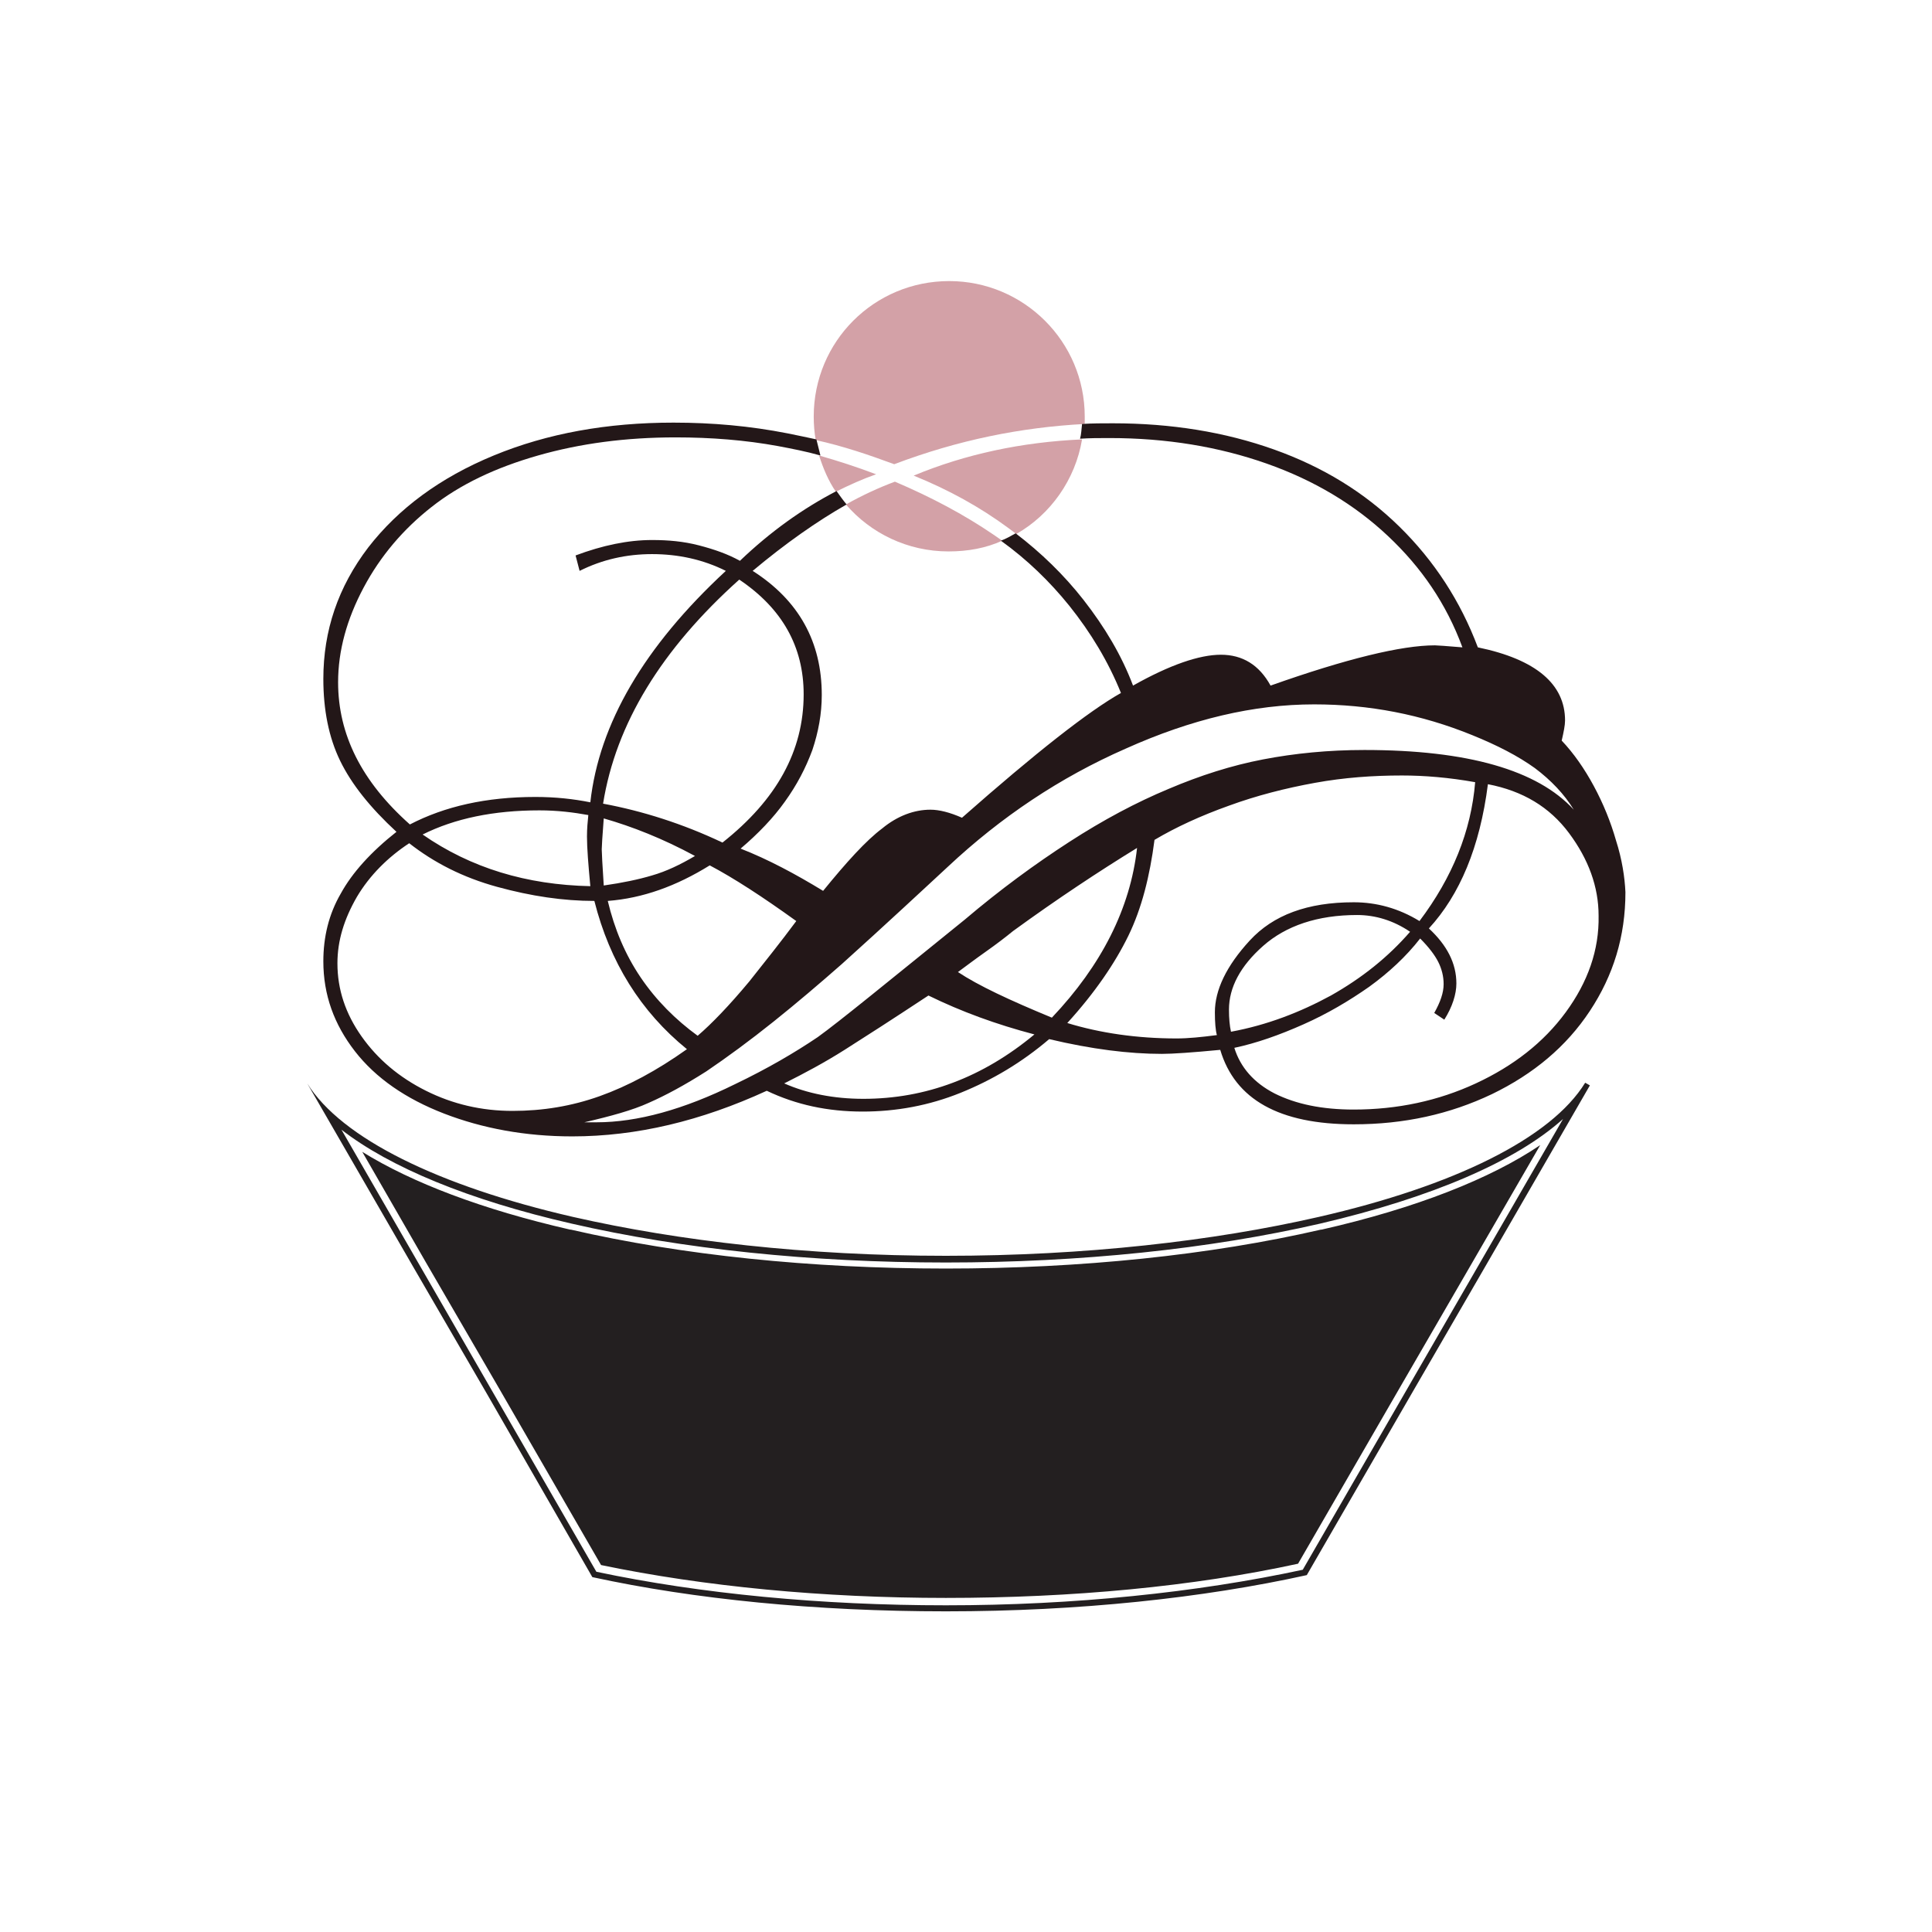
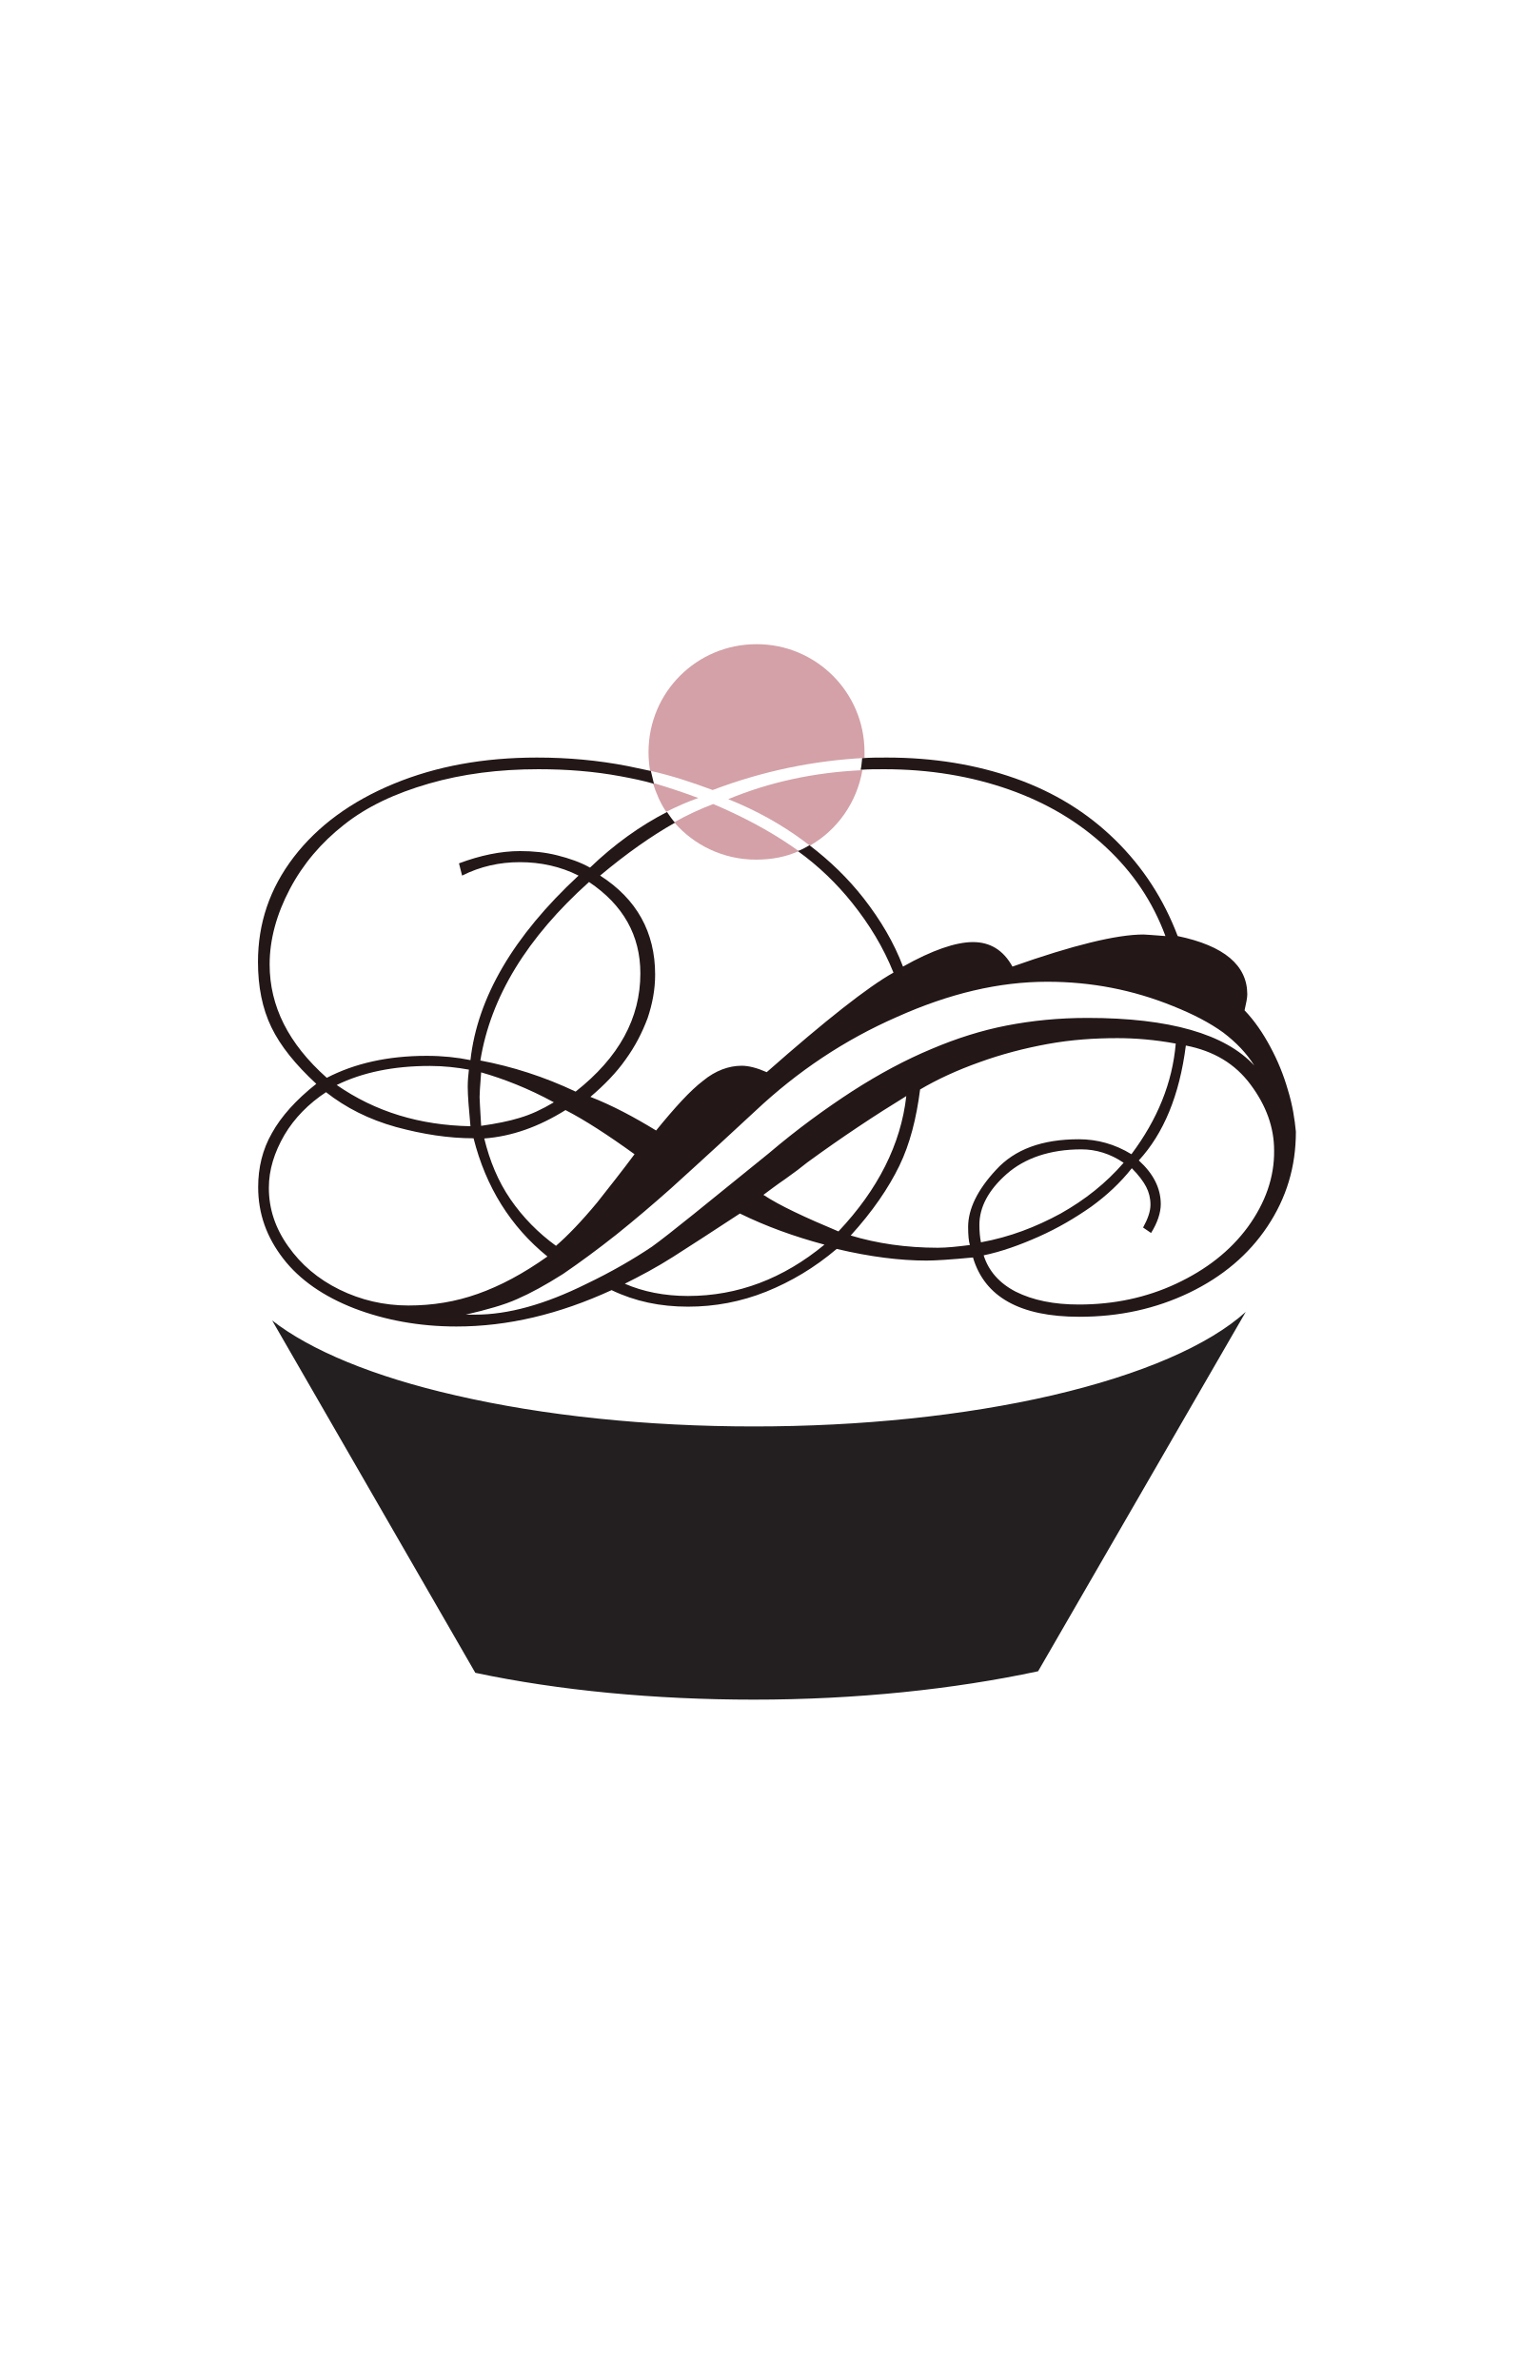
- <svg xmlns="http://www.w3.org/2000/svg" viewBox="0 0 288 288" enable-background="new 0 0 288 288">
-   <path fill="#D3A1A7" d="M130.6 70.7c-2 .7-4 1.6-6 2.6-1.1-1.6-1.9-3.5-2.5-5.4 2.8.8 5.6 1.7 8.5 2.8zm17.5 9l1.3.9c-2.4 1.1-5.1 1.6-8 1.6-6.1 0-11.6-2.7-15.3-7 2.5-1.4 4.9-2.5 7.3-3.4 5.4 2.3 10.3 4.9 14.7 7.9zm-11.9-8.8c7.7-3.2 16.1-5 25.1-5.4-1 6-4.7 11.2-9.8 14.1l-1.2-.9c-4.2-3.1-8.9-5.7-14.1-7.8zm25.5-8.8v1.1c-9.5.5-18.9 2.4-28.4 6-3.8-1.4-7.6-2.7-11.7-3.6-.2-1.1-.3-2.3-.3-3.5 0-11.2 9-20.2 20.2-20.2 11.1 0 20.2 9 20.2 20.2z" />
-   <path fill="#231718" d="M240.9 125.3c-.8-2.8-1.9-5.5-3.3-8.1-1.4-2.6-3-4.9-4.8-6.8.3-1.3.5-2.3.5-3 0-5.4-4.3-9.1-13-10.9-2.6-6.9-6.5-12.9-11.7-18-5.2-5.1-11.4-8.9-18.7-11.5-7.3-2.6-15.3-3.9-24-3.9-1.5 0-3.1 0-4.6.1-.1.8-.1 1.5-.3 2.2 1.4-.1 2.9-.1 4.4-.1 8.5 0 16.3 1.3 23.4 3.8 7.1 2.5 13.1 6.1 18.1 10.8s8.7 10.1 11.1 16.6c-2.4-.2-3.8-.3-4.1-.3-5 0-13.2 2-24.5 6-1.7-3.1-4.2-4.6-7.4-4.6s-7.6 1.5-13.1 4.6c-1.7-4.5-4.2-8.7-7.4-12.8-2.9-3.7-6.3-7-10.1-9.9-.7.4-1.4.8-2.2 1.1 3.9 2.8 7.3 6.1 10.2 9.7 3.2 4 5.8 8.3 7.7 13-4.8 2.7-12.7 8.9-23.7 18.6-1.8-.8-3.4-1.2-4.7-1.2-2.4 0-4.9.9-7.2 2.8-2.4 1.8-5.3 5-8.8 9.3-4.1-2.5-8.2-4.7-12.3-6.3 2.6-2.2 4.9-4.6 6.6-7 1.8-2.5 3.1-5 4.1-7.7.9-2.7 1.4-5.4 1.4-8.2 0-7.9-3.4-14.1-10.3-18.5 4.9-4.1 9.6-7.4 14-9.9-.5-.6-1-1.3-1.5-2-5 2.6-9.8 6-14.4 10.4-1.8-1-3.8-1.7-6.1-2.3-2.3-.6-4.6-.8-7-.8-3.6 0-7.4.8-11.4 2.3l.6 2.3c3.4-1.7 7-2.5 10.8-2.5 3.9 0 7.6.8 11 2.5-12.2 11.3-18.9 22.8-20.2 34.5-2.5-.5-5.2-.8-8.2-.8-7.3 0-13.5 1.4-18.7 4.1-7.2-6.4-10.7-13.4-10.7-21.2 0-4.7 1.3-9.4 3.8-14.1 2.5-4.7 5.9-8.7 10.1-12 4.3-3.4 9.6-5.9 15.9-7.7 6.3-1.8 13.1-2.7 20.5-2.7 5.3 0 10.4.4 15.3 1.3 2.1.4 4.2.8 6.3 1.4l-.6-2.4c-1.4-.3-2.8-.6-4.3-.9-5.6-1.1-11.2-1.6-17-1.6-9.9 0-18.8 1.6-26.8 4.9-8 3.3-14.2 7.9-18.7 13.7-4.5 5.9-6.7 12.4-6.7 19.6 0 4.6.8 8.7 2.5 12.2s4.5 7 8.4 10.6c-3.8 3-6.6 6.1-8.3 9.2-1.8 3.1-2.6 6.5-2.6 10.1 0 5 1.6 9.4 4.7 13.4s7.6 7.1 13.3 9.3c5.7 2.2 12.1 3.4 19.1 3.4 9.6 0 19.2-2.3 29-6.8 4.4 2.1 9.1 3.1 14.3 3.1 5 0 9.9-.9 14.6-2.8 4.7-1.9 9.1-4.5 13.2-8 6.3 1.5 11.9 2.2 16.8 2.2 1.6 0 4.5-.2 8.7-.6 2.2 7.4 8.8 11.1 19.9 11.1 7.5 0 14.3-1.5 20.6-4.5 6.2-3 11.1-7.1 14.6-12.4 3.5-5.3 5.3-11.1 5.3-17.7-.1-2.2-.5-4.9-1.4-7.7zm-122.2 12c-2.3 3.1-4.7 6.1-7 9-3 3.6-5.6 6.3-7.7 8.1-3.3-2.4-6.2-5.3-8.5-8.7-2.3-3.4-3.9-7.2-4.9-11.4 5.2-.4 10.2-2.2 15.2-5.3 3.6 1.9 7.9 4.7 12.9 8.3zm-8.5-50.9c6.4 4.3 9.6 10 9.6 17.1 0 8.4-4 15.7-12.1 22.1-5.9-2.8-11.9-4.7-17.8-5.8 1.9-11.9 8.7-23 20.3-33.4zm-20.2 35.6c4.2 1.2 8.8 3 13.6 5.6-2.2 1.3-4.3 2.3-6.4 2.9-2 .6-4.4 1.1-7.2 1.5-.2-3.1-.3-4.9-.3-5.4 0-.4.1-2 .3-4.6zm-9.6-1.2c2.7 0 5.1.3 7.3.7-.1 1-.2 2-.2 3.2 0 1.7.2 4.2.5 7.4-9.5-.2-17.8-2.7-25-7.7 4.8-2.4 10.6-3.6 17.4-3.6zm-4 44.8c-4.6 0-8.9-1-12.9-3s-7.2-4.7-9.6-8.1c-2.4-3.4-3.6-7-3.6-10.9 0-3.4 1-6.6 2.9-9.9 1.9-3.2 4.6-5.9 7.8-8 3.7 2.9 8 5.1 13.1 6.5 5.1 1.4 9.9 2.1 14.5 2.1 2.3 9.1 6.9 16.5 13.8 22.1-4.5 3.2-8.8 5.5-13 7-4.2 1.5-8.5 2.2-13 2.2zm33.2-4c-7.7 3.8-14.6 5.7-20.7 5.7h-1.8c3.9-.9 7.2-1.8 9.6-2.9 2.5-1.1 5.3-2.6 8.6-4.7 3.1-2.1 6.5-4.6 10-7.4 3.5-2.8 6.9-5.7 10.2-8.6 3.2-2.9 6.3-5.7 9.1-8.3 2.8-2.6 5.1-4.7 6.7-6.2 7.9-7.4 16.7-13.3 26.5-17.6 9.8-4.4 19.1-6.6 28.1-6.6 8.2 0 16 1.5 23.6 4.6 3.7 1.5 6.8 3.1 9.3 4.9 2.4 1.8 4.4 3.9 5.8 6.2-5.4-5.9-15.8-8.9-31.2-8.9-5.4 0-10.4.5-15.1 1.4-4.7.9-9.4 2.4-14.1 4.4-4.8 2-9.7 4.6-14.8 7.9-5.1 3.3-10.3 7.1-15.6 11.6-11.5 9.3-18.7 15.2-21.9 17.5-3.4 2.3-7.5 4.7-12.3 7zm19.1 2.2c-4.4 0-8.4-.8-11.8-2.3 3-1.5 6-3.1 9-5s7.2-4.6 12.5-8.1c4.9 2.4 10.1 4.3 15.8 5.8-7.7 6.4-16.2 9.6-25.5 9.6zm14.1-18.9c1.1-.8 2.4-1.8 4.1-3 1.7-1.2 3-2.2 4.1-3.1 6.6-4.8 12.8-8.9 18.5-12.4-1 9-5.3 17.5-12.7 25.3-6.3-2.6-11-4.8-14-6.8zm38.6 9.4c-2.3.3-4.3.5-6 .5-5.9 0-11.4-.8-16.3-2.3 4.1-4.5 7.1-8.9 9.1-13s3.2-8.9 3.9-14.3c3.2-1.9 6.9-3.6 11.1-5.1 4.1-1.5 8.4-2.6 12.8-3.4 4.4-.8 8.7-1.1 13-1.1 3.3 0 7 .3 10.9 1-.6 7.3-3.4 14.2-8.3 20.7-3.1-1.9-6.4-2.8-9.8-2.8-6.9 0-12 1.9-15.5 5.7-3.5 3.8-5.2 7.4-5.2 10.7 0 1.5.1 2.7.3 3.4zm1.8-3.8c0-3.3 1.7-6.5 5.1-9.5 3.4-3 8.1-4.6 14-4.6 2.7 0 5.4.8 7.9 2.5-3.3 3.8-7.2 6.9-11.8 9.5-4.6 2.5-9.5 4.4-14.9 5.4-.2-.9-.3-2-.3-3.3zm50.2.4c-3.3 4.5-7.8 8-13.4 10.6-5.6 2.6-11.7 3.9-18.2 3.9-4.7 0-8.6-.8-11.8-2.4-3.1-1.6-5.1-3.9-6-6.8 3.3-.7 6.7-1.9 10.3-3.5 3.6-1.6 6.8-3.5 9.8-5.6 2.9-2.1 5.5-4.5 7.6-7.2 1.3 1.3 2.2 2.5 2.7 3.5s.8 2.1.8 3.3c0 1.3-.5 2.7-1.4 4.3l1.5 1c1.2-1.9 1.8-3.8 1.8-5.4 0-3-1.4-5.7-4.1-8.2 4.6-5 7.6-12.1 8.8-21.5 5.2 1 9.2 3.4 12.1 7.3 2.9 3.9 4.4 8 4.4 12.3.1 5.1-1.6 9.9-4.9 14.4z" />
-   <path d="M141 239.3c-18.5 0-36.5-1.7-52.1-5l-38-65.9c7.2 5.6 19 10.5 34.3 14 16.5 3.8 35.8 5.8 55.8 5.8s39.3-2 55.8-5.8c16.7-3.9 29.2-9.3 36.2-15.6l-38.8 67.2c-15.8 3.4-34.1 5.3-53.2 5.3zm88.6-68.6l-10.3 17.8-10.6 18.3-15.2 26.3c-15.6 3.4-33.7 5.1-52.5 5.1-18.3 0-36-1.7-51.4-4.9l-15.3-26.5-10.8-18.6-9.5-16.5c7.4 4.6 17.9 8.6 31 11.6h.1c16.5 3.8 35.8 5.8 55.9 5.8s39.4-2 55.9-5.8h.1c14.1-3.2 25.2-7.6 32.6-12.6m6.7-9.3c-5.1 8.3-19.6 15.4-39.7 20-15.7 3.6-34.9 5.8-55.6 5.8s-39.8-2.2-55.6-5.8c-20-4.6-34.5-11.7-39.6-19.9l16 27.7 10.8 18.6 15.7 27.3c15.2 3.3 33.3 5.1 52.7 5.1 19.9 0 38.4-2 53.8-5.4l15.6-27 10.6-18.3 16-27.7-.7-.4z" fill="#231F20" />
+ <svg xmlns="http://www.w3.org/2000/svg" version="1.1" id="Layer_1" x="0px" y="0px" viewBox="0 0 792 1224" enable-background="new 0 0 792 1224" xml:space="preserve">
+   <path fill="#D3A1A7" d="M359.2,410.4c-5.5,1.9-11,4.4-16.5,7.1c-3-4.4-5.2-9.6-6.9-14.9C343.5,404.9,351.2,407.4,359.2,410.4z   M407.3,435.2l3.6,2.5c-6.6,3-14,4.4-22,4.4c-16.8,0-31.9-7.4-42.1-19.2c6.9-3.9,13.5-6.9,20.1-9.4  C381.7,419.8,395.2,426.9,407.3,435.2z M374.6,411c21.2-8.8,44.3-13.8,69-14.9c-2.8,16.5-12.9,30.8-27,38.8l-3.3-2.5  C401.8,423.9,388.9,416.7,374.6,411L374.6,411z M444.7,386.8v3c-26.1,1.4-52,6.6-78.1,16.5c-10.5-3.9-20.9-7.4-32.2-9.9  c-0.5-3-0.8-6.3-0.8-9.6c0-30.8,24.8-55.5,55.5-55.5C419.7,331.2,444.7,356,444.7,386.8L444.7,386.8z" />
+   <path fill="#231718" d="M662.5,560.6c-2.2-7.7-5.2-15.1-9.1-22.3c-3.8-7.1-8.2-13.5-13.2-18.7c0.8-3.6,1.4-6.3,1.4-8.2  c0-14.9-11.8-25-35.8-30c-7.2-19-17.9-35.5-32.2-49.5s-31.3-24.5-51.4-31.6s-42.1-10.7-66-10.7c-4.1,0-8.5,0-12.7,0.3  c-0.3,2.2-0.3,4.1-0.8,6c3.8-0.3,8-0.3,12.1-0.3c23.4,0,44.8,3.6,64.4,10.5c19.5,6.9,36,16.8,49.8,29.7s23.9,27.8,30.5,45.6  c-6.6-0.5-10.5-0.8-11.3-0.8c-13.8,0-36.3,5.5-67.4,16.5c-4.7-8.5-11.5-12.6-20.3-12.6c-8.8,0-20.9,4.1-36,12.6  c-4.7-12.4-11.5-23.9-20.3-35.2c-8-10.2-17.3-19.2-27.8-27.2c-1.9,1.1-3.8,2.2-6,3c10.7,7.7,20.1,16.8,28,26.7  c8.8,11,16,22.8,21.2,35.8c-13.2,7.4-34.9,24.5-65.2,51.2c-5-2.2-9.3-3.3-12.9-3.3c-6.6,0-13.5,2.5-19.8,7.7  c-6.6,5-14.6,13.8-24.2,25.6c-11.3-6.9-22.5-12.9-33.8-17.3c7.1-6,13.5-12.6,18.1-19.2c5-6.9,8.5-13.8,11.3-21.2  c2.5-7.4,3.9-14.8,3.9-22.5c0-21.7-9.4-38.8-28.3-50.9c13.5-11.3,26.4-20.4,38.5-27.2c-1.4-1.6-2.8-3.6-4.1-5.5  c-13.8,7.1-27,16.5-39.6,28.6c-5-2.8-10.5-4.7-16.8-6.3c-6.3-1.6-12.6-2.2-19.2-2.2c-9.9,0-20.4,2.2-31.4,6.3l1.6,6.3  c9.4-4.7,19.2-6.9,29.7-6.9c10.7,0,20.9,2.2,30.2,6.9c-33.5,31.1-52,62.7-55.6,94.9c-6.9-1.4-14.3-2.2-22.5-2.2  c-20.1,0-37.1,3.9-51.4,11.3c-19.8-17.6-29.4-36.9-29.4-58.3c0-12.9,3.6-25.9,10.4-38.8s16.2-23.9,27.8-33  c11.8-9.4,26.4-16.2,43.7-21.2c17.3-5,36-7.4,56.4-7.4c14.6,0,28.6,1.1,42.1,3.6c5.8,1.1,11.5,2.2,17.3,3.9l-1.6-6.6  c-3.9-0.8-7.7-1.6-11.8-2.5c-15.4-3-30.8-4.4-46.8-4.4c-27.2,0-51.7,4.4-73.7,13.5s-39.1,21.7-51.4,37.7  c-12.4,16.2-18.4,34.1-18.4,53.9c0,12.6,2.2,23.9,6.9,33.6s12.4,19.2,23.1,29.1c-10.4,8.2-18.1,16.8-22.8,25.3  c-4.9,8.5-7.1,17.9-7.1,27.8c0,13.8,4.4,25.8,12.9,36.8s20.9,19.5,36.6,25.6c15.7,6,33.3,9.3,52.5,9.3c26.4,0,52.8-6.3,79.8-18.7  c12.1,5.8,25,8.5,39.3,8.5c13.8,0,27.2-2.5,40.2-7.7c12.9-5.2,25-12.4,36.3-22c17.3,4.1,32.7,6,46.2,6c4.4,0,12.4-0.5,23.9-1.6  c6,20.3,24.2,30.5,54.7,30.5c20.6,0,39.3-4.1,56.6-12.4c17-8.2,30.5-19.5,40.2-34.1s14.6-30.5,14.6-48.7  C666,575.7,664.9,568.3,662.5,560.6L662.5,560.6z M326.4,593.6c-6.3,8.5-12.9,16.8-19.2,24.8c-8.2,9.9-15.4,17.3-21.2,22.3  c-9.1-6.6-17-14.6-23.4-23.9s-10.7-19.8-13.5-31.3c14.3-1.1,28-6,41.8-14.6C300.8,576,312.7,583.7,326.4,593.6L326.4,593.6z   M303,453.6c17.6,11.8,26.4,27.5,26.4,47c0,23.1-11,43.2-33.3,60.8c-16.2-7.7-32.7-12.9-49-16C252.4,512.7,271.1,482.2,303,453.6  L303,453.6z M247.5,551.5c11.5,3.3,24.2,8.2,37.4,15.4c-6,3.6-11.8,6.3-17.6,8c-5.5,1.7-12.1,3-19.8,4.1c-0.5-8.5-0.8-13.5-0.8-14.8  C246.7,563,246.9,558.7,247.5,551.5z M221.1,548.2c7.4,0,14,0.8,20.1,1.9c-0.3,2.8-0.6,5.5-0.6,8.8c0,4.7,0.6,11.5,1.4,20.3  c-26.1-0.5-48.9-7.4-68.8-21.2C186.5,551.5,202.4,548.2,221.1,548.2L221.1,548.2z M210.1,671.4c-12.6,0-24.5-2.8-35.5-8.2  s-19.8-12.9-26.4-22.3c-6.6-9.3-9.9-19.2-9.9-30c0-9.3,2.8-18.2,8-27.2c5.2-8.8,12.6-16.2,21.4-22c10.2,8,22,14,36,17.9  c14,3.8,27.2,5.8,39.9,5.8c6.3,25,19,45.4,38,60.8c-12.4,8.8-24.2,15.1-35.8,19.2C234.3,669.5,222.5,671.4,210.1,671.4L210.1,671.4z   M301.4,660.4c-21.2,10.5-40.1,15.7-56.9,15.7h-4.9c10.7-2.5,19.8-5,26.4-8c6.9-3,14.6-7.2,23.6-12.9c8.5-5.8,17.9-12.7,27.5-20.3  c9.6-7.7,19-15.7,28-23.7c8.8-8,17.3-15.7,25-22.8s14-12.9,18.4-17c21.7-20.4,45.9-36.6,72.9-48.4c27-12.1,52.5-18.1,77.3-18.1  c22.5,0,44,4.1,64.9,12.6c10.2,4.1,18.7,8.5,25.6,13.5c6.6,5,12.1,10.7,16,17c-14.9-16.2-43.5-24.5-85.8-24.5  c-14.9,0-28.6,1.4-41.5,3.9c-12.9,2.5-25.9,6.6-38.8,12.1c-13.2,5.5-26.7,12.7-40.7,21.7c-14,9.1-28.3,19.5-42.9,31.9  c-31.6,25.6-51.4,41.8-60.2,48.1C325.9,647.5,314.6,654.1,301.4,660.4L301.4,660.4z M353.9,666.5c-12.1,0-23.1-2.2-32.5-6.3  c8.2-4.1,16.5-8.5,24.8-13.8s19.8-12.7,34.4-22.3c13.5,6.6,27.8,11.8,43.5,16C402.9,657.6,379.5,666.5,353.9,666.5z M392.7,614.5  c3-2.2,6.6-5,11.3-8.2c4.7-3.3,8.2-6,11.3-8.5c18.1-13.2,35.2-24.5,50.9-34.1c-2.8,24.8-14.6,48.1-34.9,69.6  C413.9,626,401,620,392.7,614.5L392.7,614.5z M498.9,640.3c-6.3,0.8-11.8,1.4-16.5,1.4c-16.2,0-31.3-2.2-44.8-6.3  c11.3-12.4,19.5-24.5,25-35.8s8.8-24.5,10.7-39.3c8.8-5.2,19-9.9,30.5-14c11.3-4.1,23.1-7.2,35.2-9.4c12.1-2.2,23.9-3,35.8-3  c9.1,0,19.2,0.8,30,2.8c-1.7,20.1-9.4,39-22.8,56.9c-8.5-5.2-17.6-7.7-27-7.7c-19,0-33,5.2-42.6,15.7C502.7,612,498,621.9,498,631  C498,635.1,498.3,638.4,498.9,640.3L498.9,640.3z M503.8,629.9c0-9.1,4.7-17.9,14-26.1c9.3-8.2,22.3-12.7,38.5-12.7  c7.4,0,14.8,2.2,21.7,6.9c-9.1,10.5-19.8,19-32.4,26.1c-12.7,6.9-26.1,12.1-41,14.8C504.1,636.5,503.8,633.4,503.8,629.9  L503.8,629.9z M641.9,631c-9.1,12.4-21.5,22-36.9,29.2c-15.4,7.2-32.2,10.7-50,10.7c-12.9,0-23.7-2.2-32.5-6.6  c-8.5-4.4-14-10.7-16.5-18.7c9.1-1.9,18.4-5.2,28.3-9.6s18.7-9.6,27-15.4c8-5.8,15.1-12.4,20.9-19.8c3.6,3.6,6,6.9,7.4,9.6  s2.2,5.8,2.2,9.1c0,3.6-1.4,7.4-3.8,11.8l4.1,2.8c3.3-5.2,5-10.5,5-14.8c0-8.2-3.8-15.7-11.3-22.5c12.7-13.8,20.9-33.3,24.2-59.1  c14.3,2.8,25.3,9.3,33.3,20.1c8,10.7,12.1,22,12.1,33.8C655.6,605.4,650.9,618.6,641.9,631L641.9,631z" />
+   <path fill="#231F20" d="M387.8,874.1c-50.9,0-100.4-4.7-143.3-13.8L140,679.1c19.8,15.4,52.2,28.9,94.3,38.5  c45.4,10.5,98.5,16,153.5,16s108.1-5.5,153.5-16c45.9-10.7,80.3-25.6,99.5-42.9L534,859.5C490.6,868.8,440.3,874.1,387.8,874.1  L387.8,874.1z M631.4,685.4l-28.3,49l-29.2,50.3L532.1,857c-42.9,9.3-92.7,14-144.4,14c-50.3,0-99-4.7-141.4-13.5l-42.1-72.9  l-29.7-51.2l-26.1-45.4c20.4,12.7,49.2,23.7,85.3,31.9h0.3c45.4,10.5,98.4,16,153.7,16s108.3-5.5,153.7-16h0.3  C580.5,711.3,611,699.2,631.4,685.4" />
</svg>
